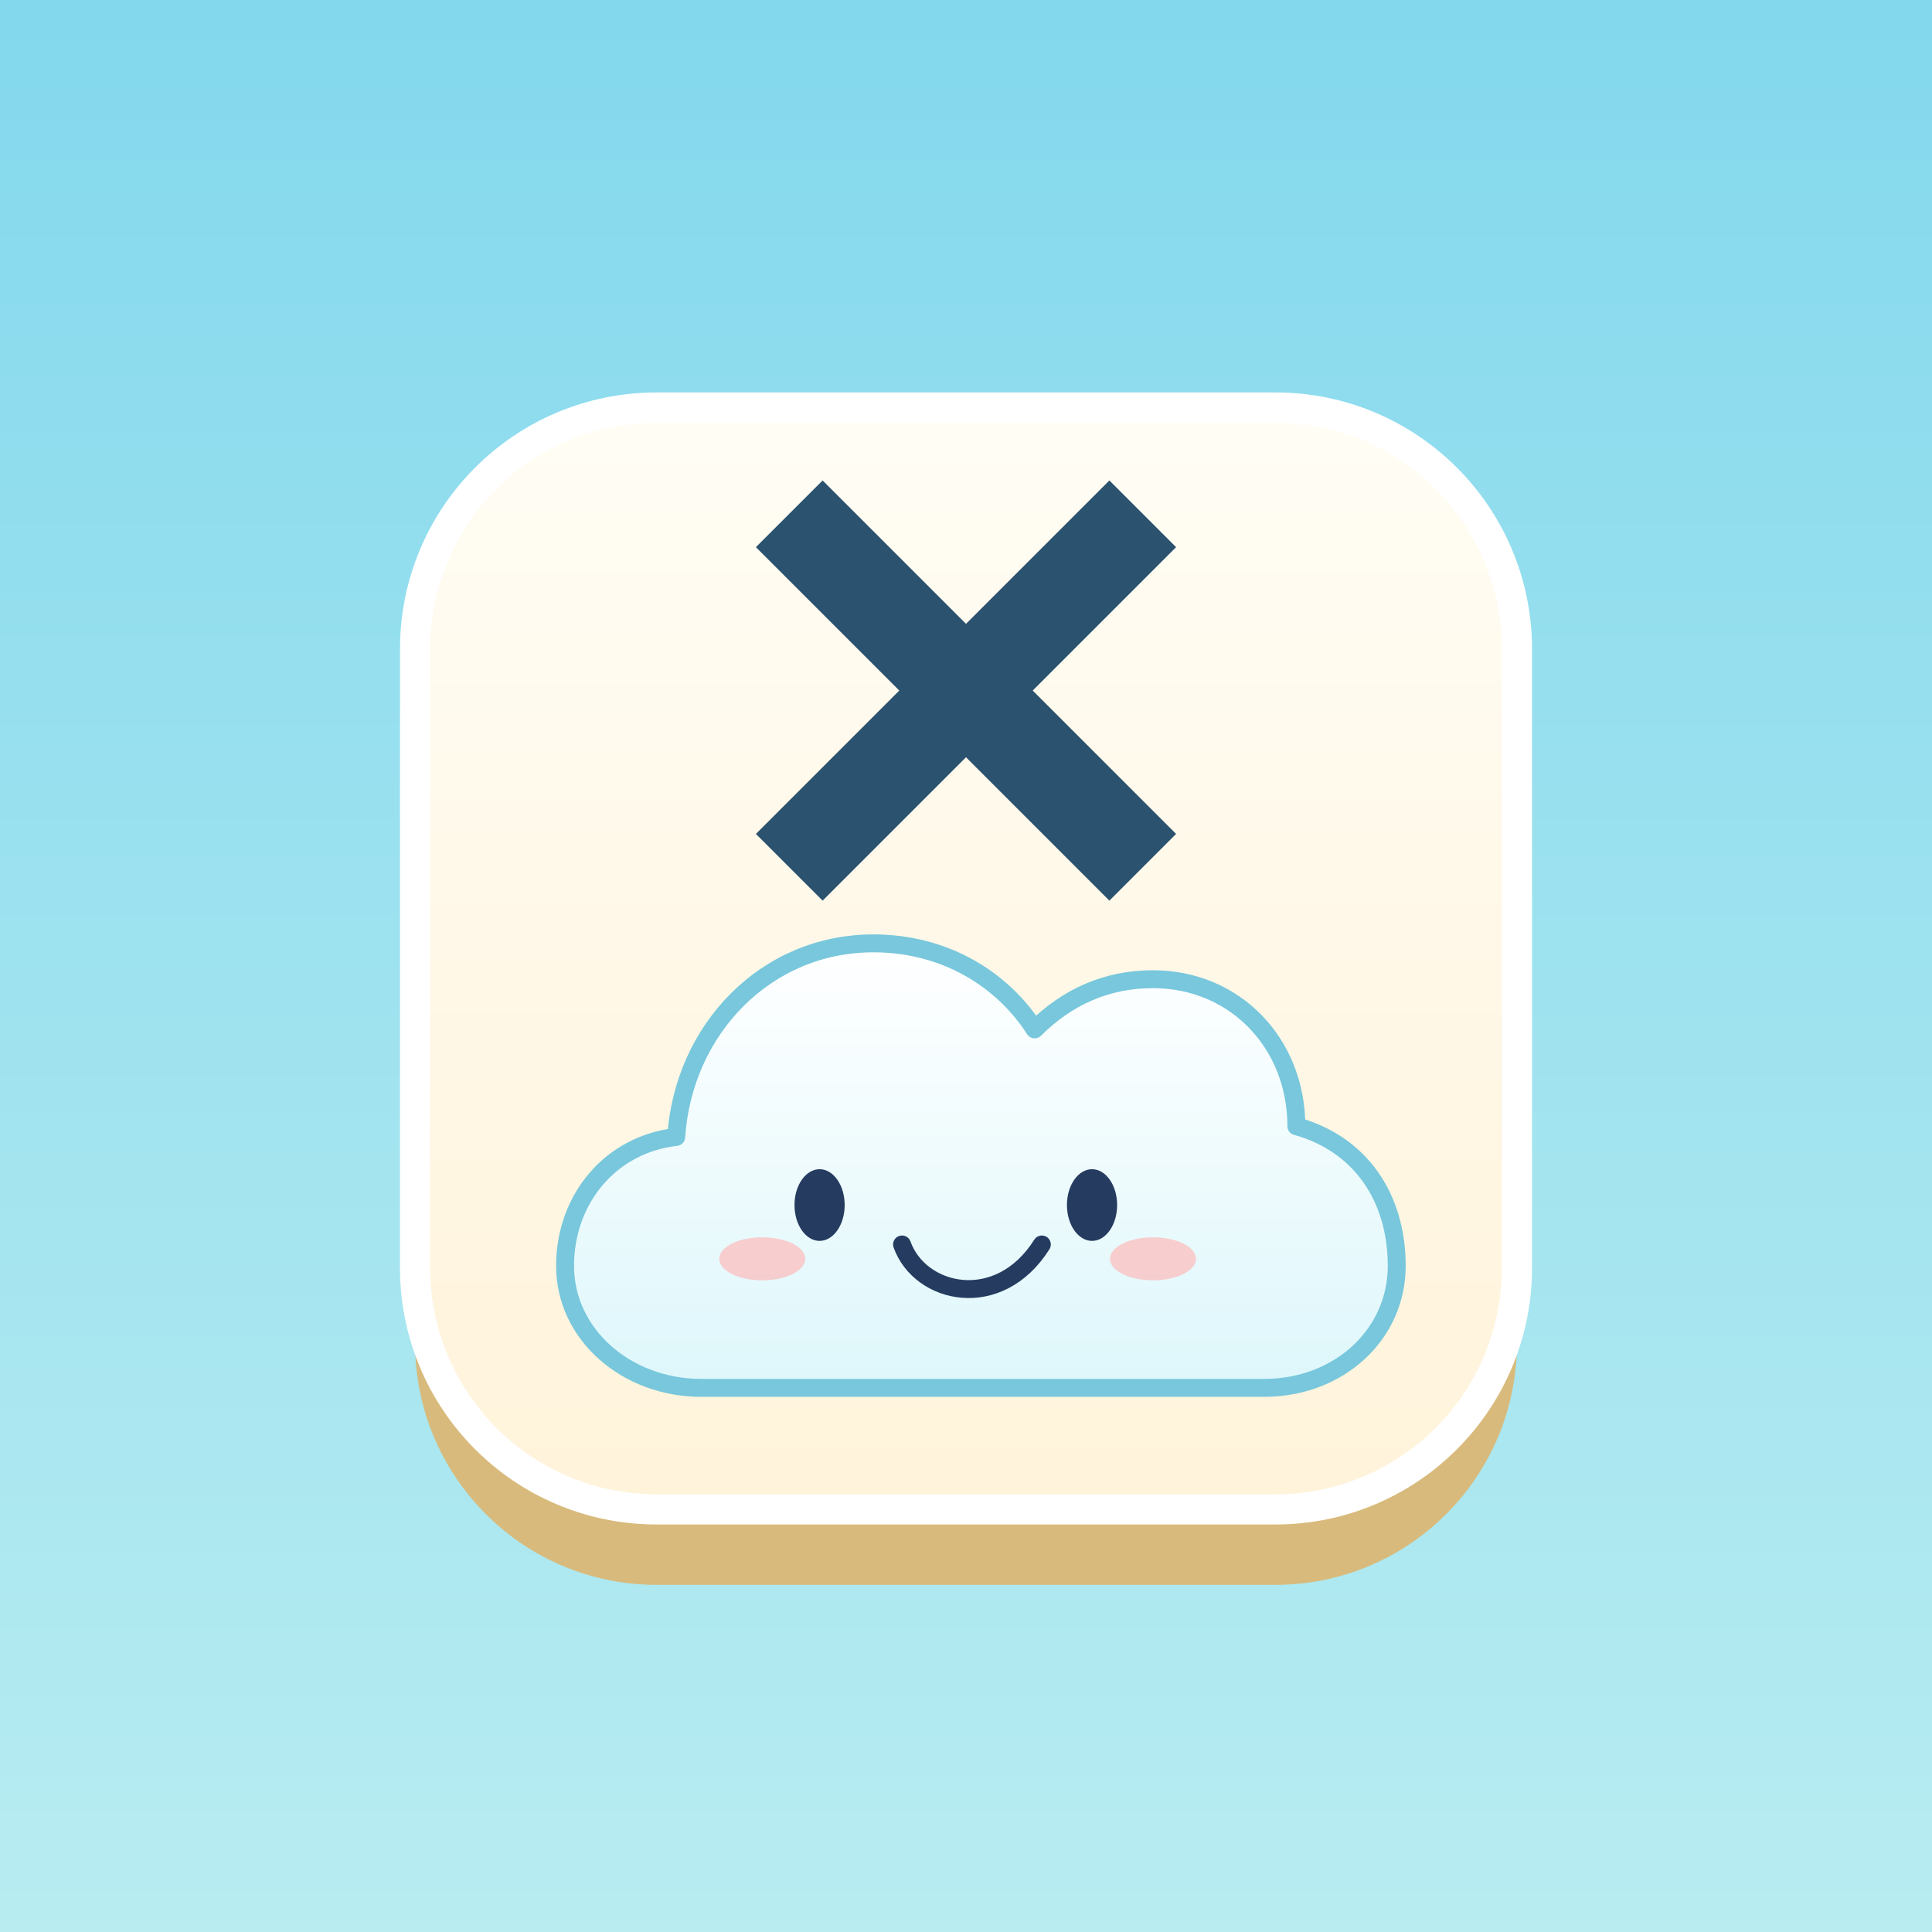
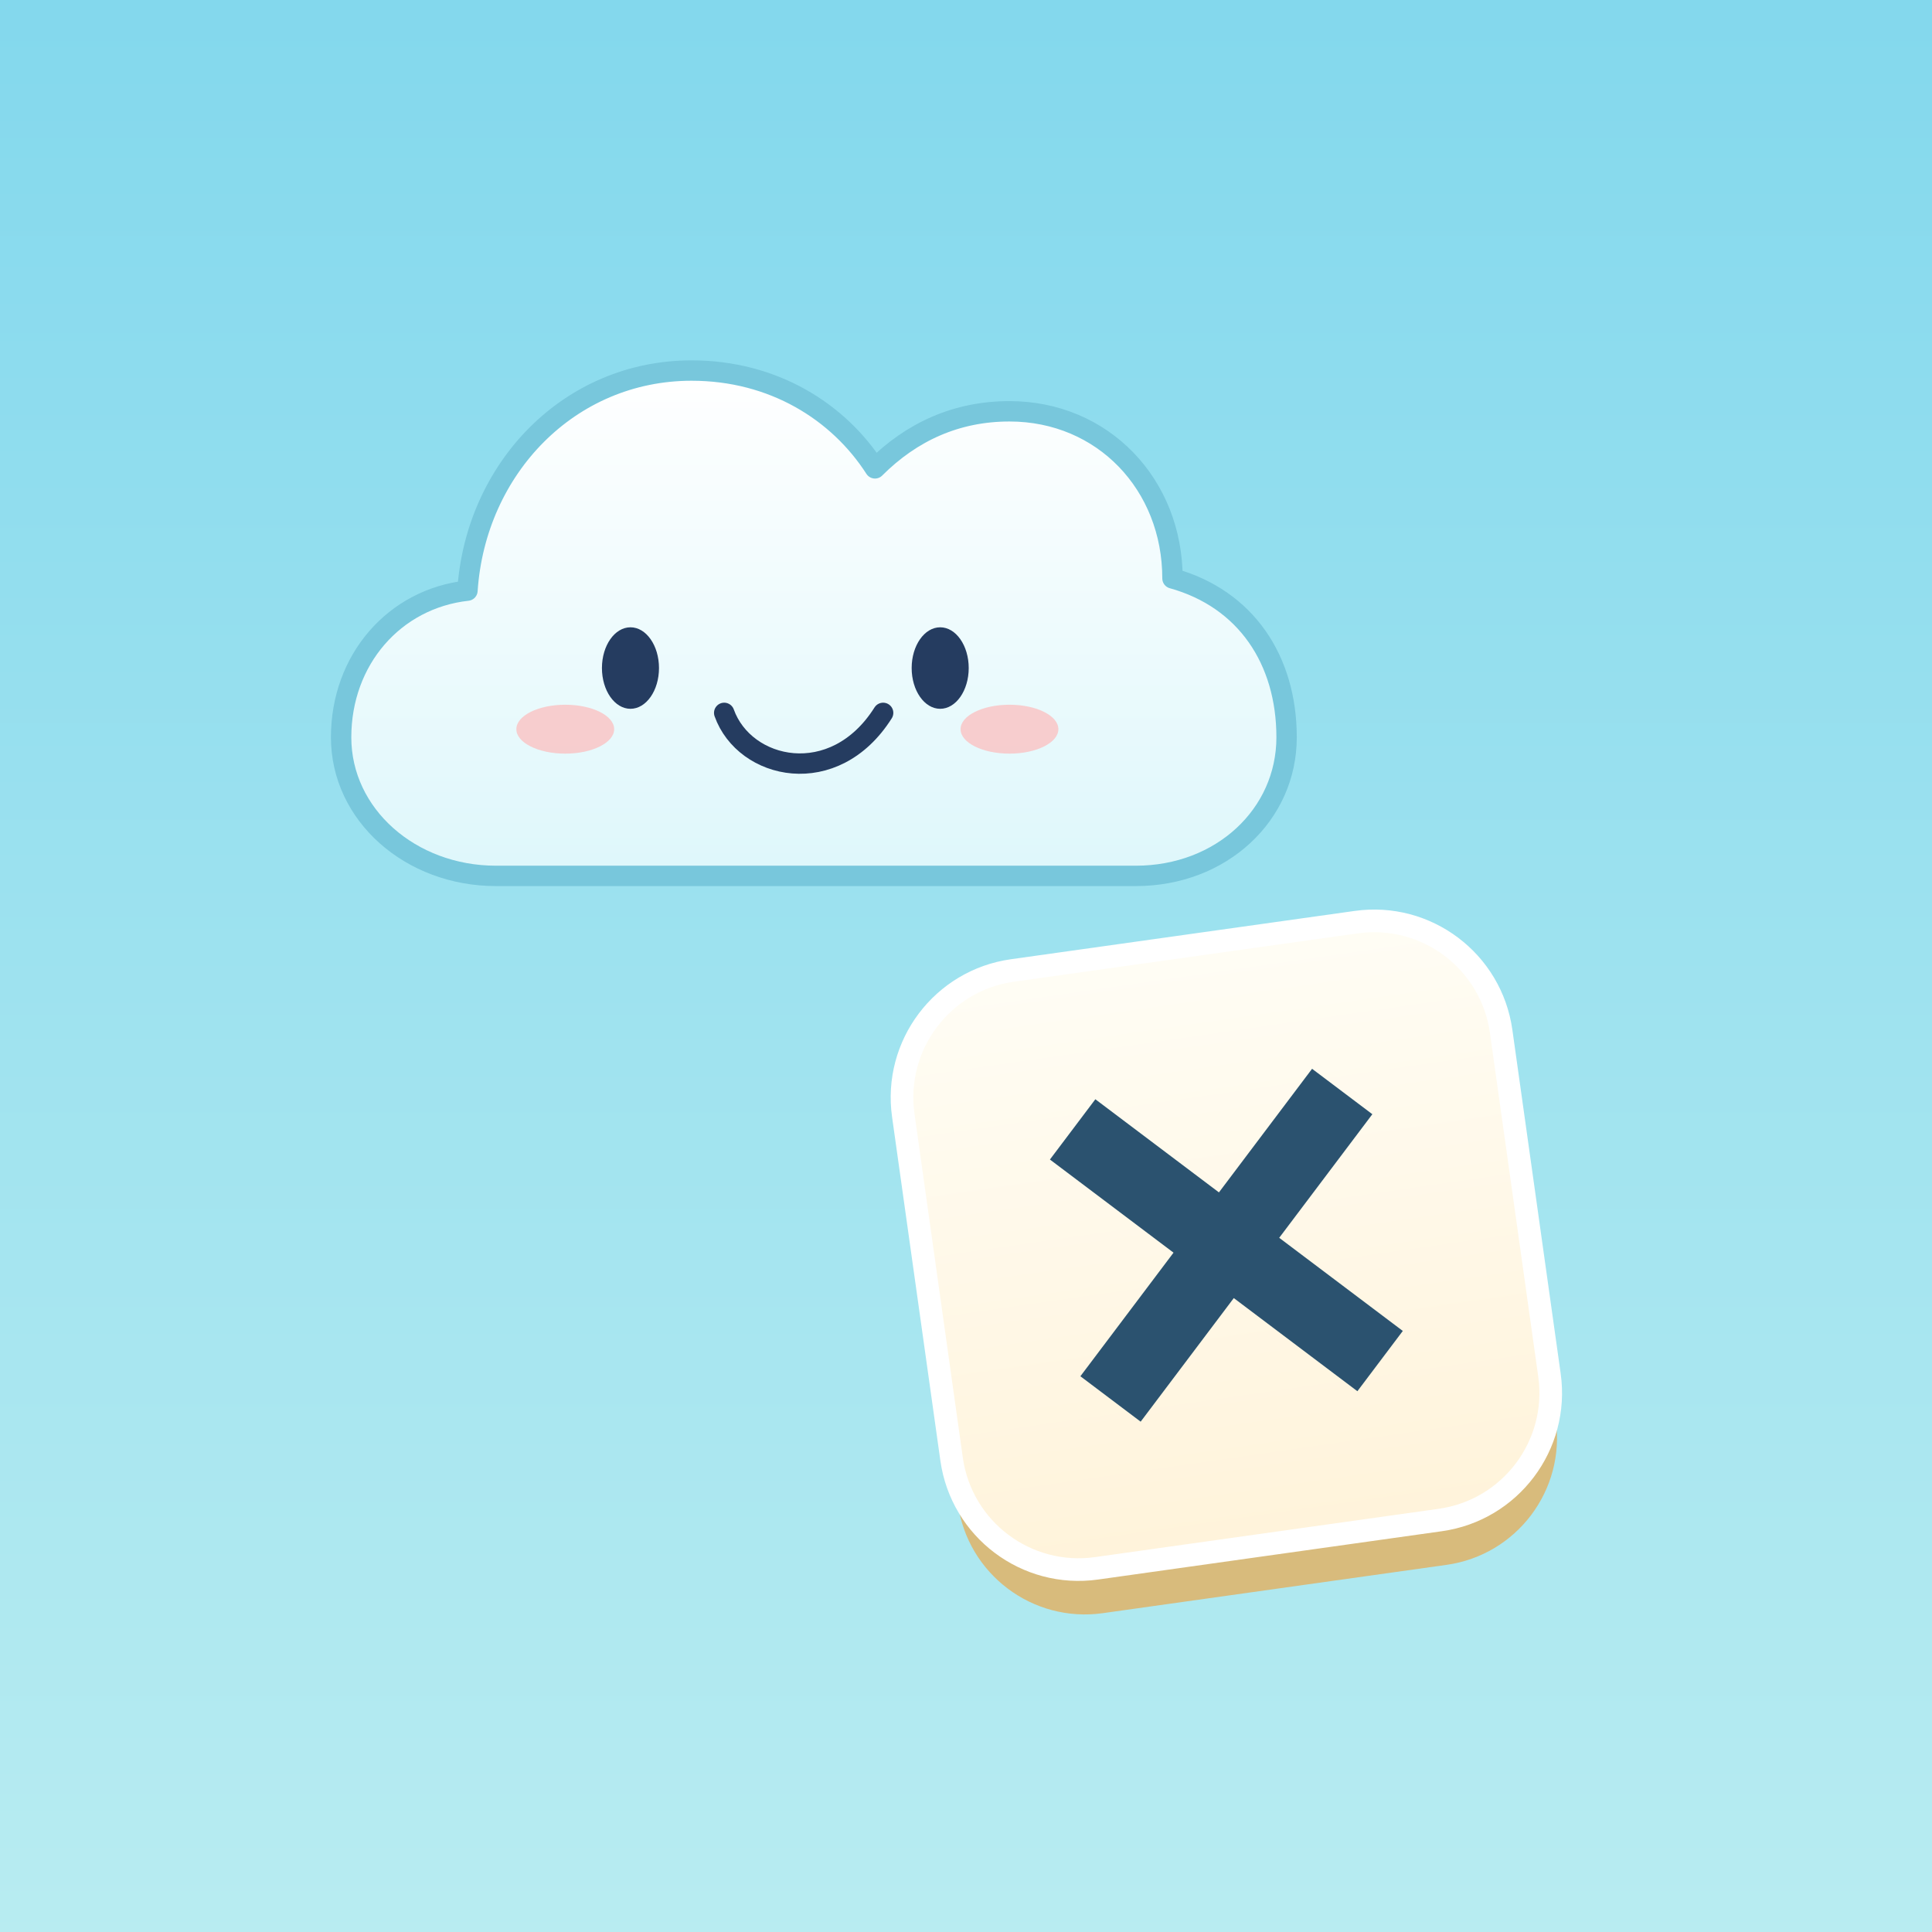
<svg xmlns="http://www.w3.org/2000/svg" width="512" height="512" viewBox="0 0 512 512" role="img" aria-labelledby="title">
  <defs>
    <linearGradient id="sky" x2="0" y2="1">
      <stop stop-color="#83d8ed" />
      <stop offset="1" stop-color="#b8ecf1" />
    </linearGradient>
    <linearGradient id="button" x2="0" y2="1">
      <stop stop-color="#fffdf5" />
      <stop offset="1" stop-color="#fff3da" />
    </linearGradient>
    <linearGradient id="cloud" x2="0" y2="1">
      <stop stop-color="#fff" />
      <stop offset="1" stop-color="#def7fb" />
    </linearGradient>
  </defs>
  <path fill="url(#sky)" d="M0 0h512v512H0z" />
-   <rect x="110" y="128" width="292" height="292" rx="64" fill="#d8bb7c" />
-   <rect x="110" y="108" width="292" height="292" rx="64" fill="url(#button)" stroke="#fff" stroke-width="8" />
-   <path d="m218 145 76 76m0-76-76 76" fill="none" stroke="#2b526f" stroke-width="25" stroke-linecap="square" />
-   <g transform="translate(145 212) scale(.95)">
+   <g transform="translate(85 55) scale(1.08)">
    <path d="M43 164C22 164 5 149 5 130c0-19 13-34 31-36 2-30 25-54 55-54 20 0 36 10 45 24 9-9 20-14 33-14 23 0 40 18 40 41 18 5 28 20 28 39 0 19-16 34-37 34H43Z" fill="url(#cloud)" stroke="#78c7dc" stroke-width="5" stroke-linejoin="round" />
    <ellipse cx="76" cy="113" rx="7" ry="10" fill="#253c60" />
    <ellipse cx="152" cy="113" rx="7" ry="10" fill="#253c60" />
    <ellipse cx="60" cy="128" rx="12" ry="6" fill="#ffb5b5" opacity=".65" />
    <ellipse cx="169" cy="128" rx="12" ry="6" fill="#ffb5b5" opacity=".65" />
    <path d="M99 124c5 14 27 19 39 0" fill="none" stroke="#253c60" stroke-width="5" stroke-linecap="round" />
  </g>
+   <g transform="rotate(-8 325 330)">
+     <rect x="245" y="262" width="160" height="160" rx="34" fill="#d8bb7c" />
+     <rect x="245" y="250" width="160" height="160" rx="34" fill="url(#button)" stroke="#fff" stroke-width="6" />
+     <path d="m296 301 58 58m0-58-58 58" fill="none" stroke="#2b526f" stroke-width="20" stroke-linecap="square" />
+   </g>
</svg>
